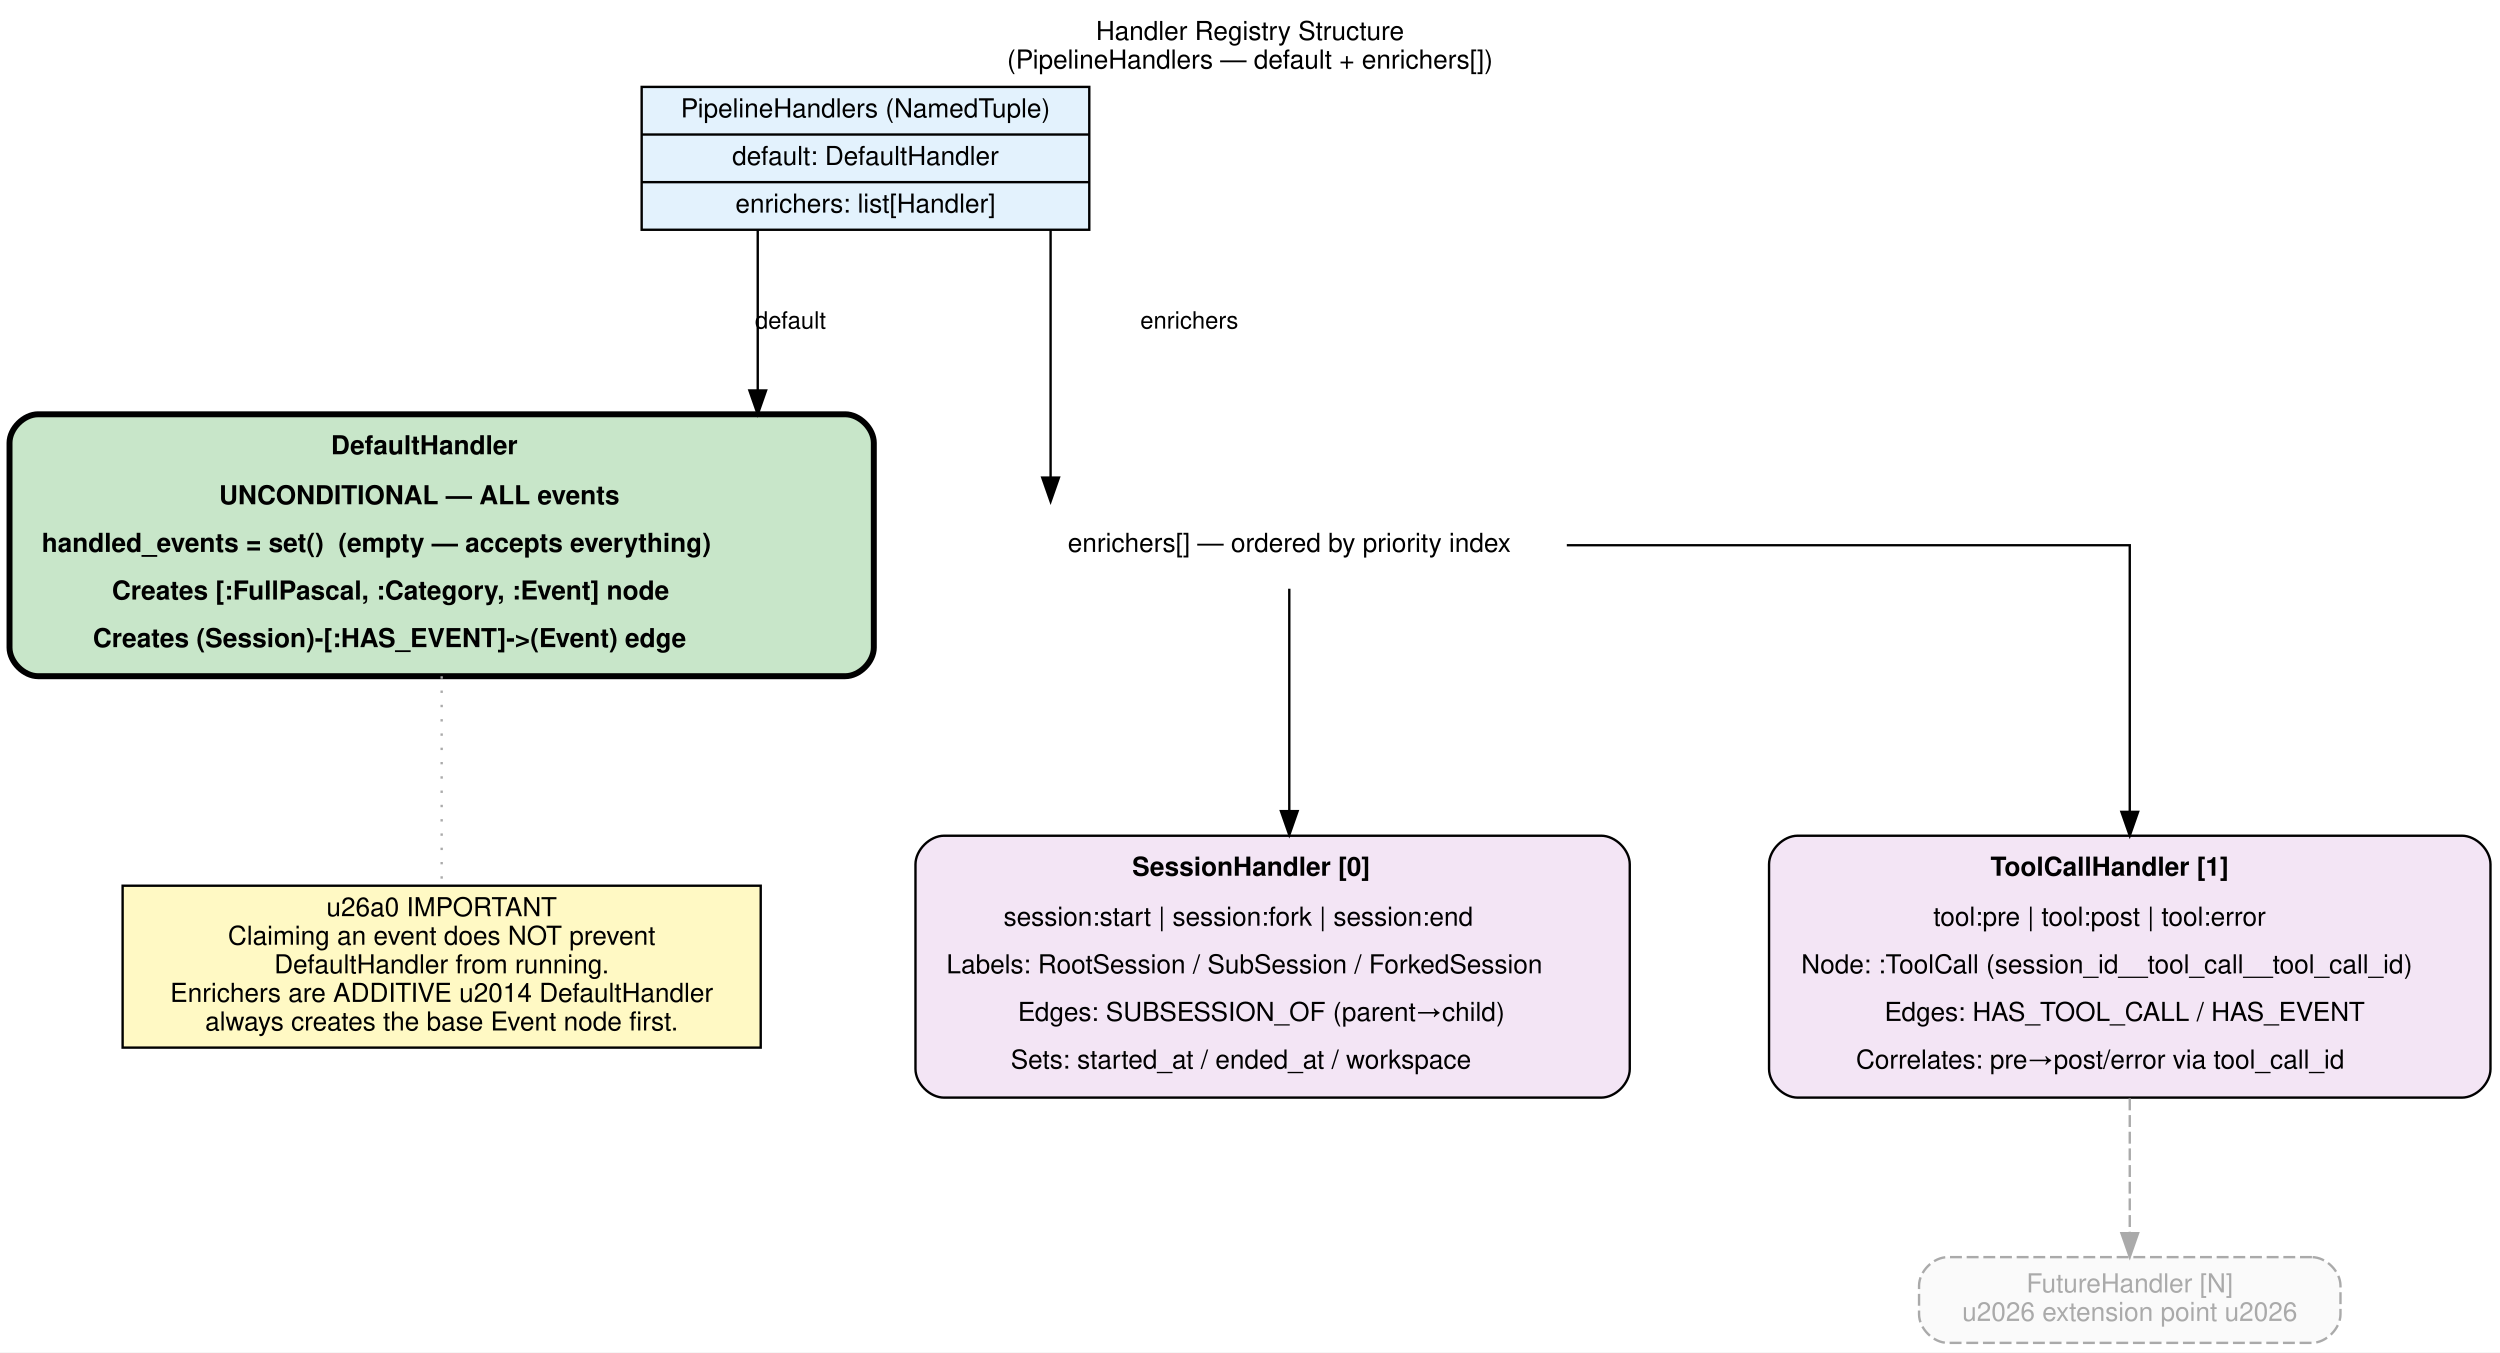
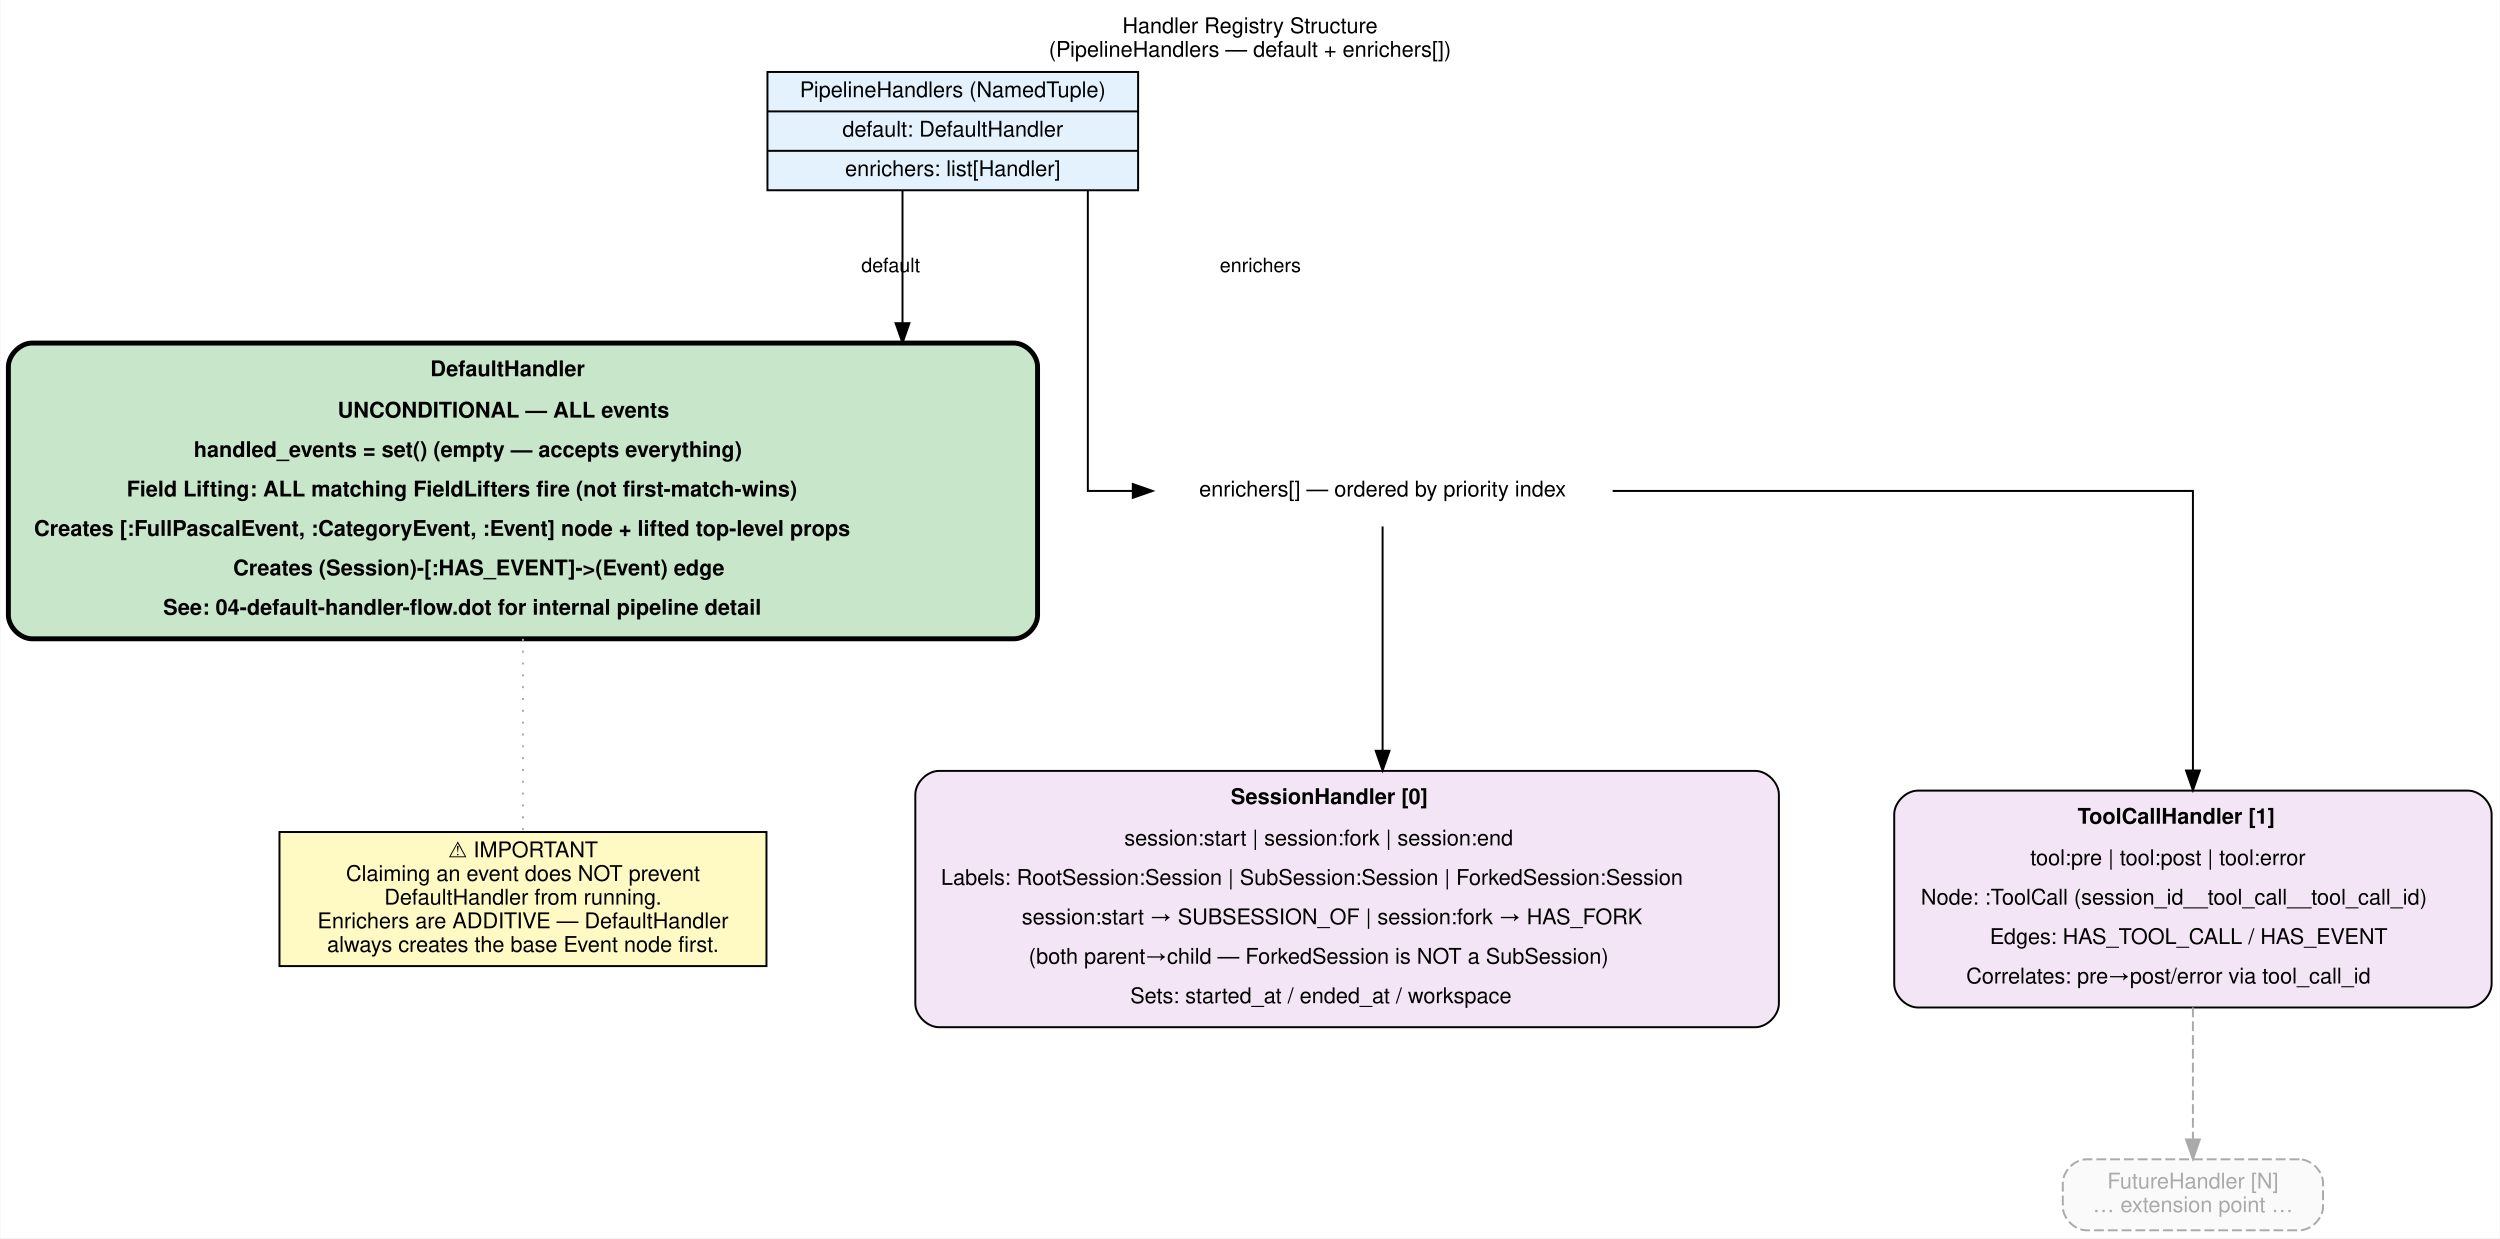
- <svg xmlns="http://www.w3.org/2000/svg" width="1050pt" height="568pt" viewBox="0.00 0.00 1050.00 568.00">
-   <g id="graph0" class="graph" transform="scale(1 1) rotate(0) translate(4 564)">
-     <polygon fill="white" stroke="transparent" points="-4,4 -4,-564 1046,-564 1046,4 -4,4" />
-     <text text-anchor="middle" x="521" y="-547.2" font-family="Helvetica,sans-Serif" font-size="11.00">Handler Registry Structure</text>
-     <text text-anchor="middle" x="521" y="-535.2" font-family="Helvetica,sans-Serif" font-size="11.00">(PipelineHandlers — default + enrichers[])</text>
+ <svg xmlns="http://www.w3.org/2000/svg" width="1268pt" height="628pt" viewBox="0.00 0.00 1267.50 628.00">
+   <g id="graph0" class="graph" transform="scale(1 1) rotate(0) translate(4 624)">
+     <polygon fill="white" stroke="transparent" points="-4,4 -4,-624 1263.5,-624 1263.5,4 -4,4" />
+     <text text-anchor="middle" x="629.75" y="-607.2" font-family="Helvetica,sans-Serif" font-size="11.00">Handler Registry Structure</text>
+     <text text-anchor="middle" x="629.75" y="-595.2" font-family="Helvetica,sans-Serif" font-size="11.00">(PipelineHandlers — default + enrichers[])</text>
    <g id="node1" class="node">
-       <polygon fill="#e3f2fd" stroke="black" points="265.5,-467.5 265.5,-527.5 453.5,-527.5 453.5,-467.5 265.5,-467.5" />
-       <text text-anchor="middle" x="359.5" y="-514.7" font-family="Helvetica,sans-Serif" font-size="11.00">PipelineHandlers (NamedTuple)</text>
-       <polyline fill="none" stroke="black" points="265.5,-507.5 453.5,-507.5 " />
-       <text text-anchor="middle" x="359.5" y="-494.7" font-family="Helvetica,sans-Serif" font-size="11.00">default: DefaultHandler</text>
-       <polyline fill="none" stroke="black" points="265.5,-487.5 453.5,-487.5 " />
-       <text text-anchor="middle" x="359.5" y="-474.7" font-family="Helvetica,sans-Serif" font-size="11.00">enrichers: list[Handler]</text>
+       <polygon fill="#e3f2fd" stroke="black" points="385,-527.5 385,-587.5 573,-587.5 573,-527.5 385,-527.5" />
+       <text text-anchor="middle" x="479" y="-574.7" font-family="Helvetica,sans-Serif" font-size="11.00">PipelineHandlers (NamedTuple)</text>
+       <polyline fill="none" stroke="black" points="385,-567.5 573,-567.5 " />
+       <text text-anchor="middle" x="479" y="-554.7" font-family="Helvetica,sans-Serif" font-size="11.00">default: DefaultHandler</text>
+       <polyline fill="none" stroke="black" points="385,-547.5 573,-547.5 " />
+       <text text-anchor="middle" x="479" y="-534.7" font-family="Helvetica,sans-Serif" font-size="11.00">enrichers: list[Handler]</text>
    </g>
    <g id="node2" class="node">
-       <path fill="#c8e6c9" stroke="black" stroke-width="2.5" d="M351,-390C351,-390 12,-390 12,-390 6,-390 0,-384 0,-378 0,-378 0,-292 0,-292 0,-286 6,-280 12,-280 12,-280 351,-280 351,-280 357,-280 363,-286 363,-292 363,-292 363,-378 363,-378 363,-384 357,-390 351,-390" />
-       <text text-anchor="start" x="135" y="-373.2" font-family="Helvetica,sans-Serif" font-weight="bold" font-size="11.00">DefaultHandler</text>
-       <text text-anchor="start" x="88" y="-352.2" font-family="Helvetica,sans-Serif" font-weight="bold" font-size="11.00">UNCONDITIONAL — ALL events</text>
-       <text text-anchor="start" x="13.5" y="-332.2" font-family="Helvetica,sans-Serif" font-weight="bold" font-size="11.00">handled_events = set()  (empty — accepts everything)</text>
-       <text text-anchor="start" x="43" y="-312.2" font-family="Helvetica,sans-Serif" font-weight="bold" font-size="11.00">Creates [:FullPascal, :Category, :Event] node</text>
-       <text text-anchor="start" x="35" y="-292.2" font-family="Helvetica,sans-Serif" font-weight="bold" font-size="11.00">Creates (Session)-[:HAS_EVENT]-&gt;(Event) edge</text>
+       <path fill="#c8e6c9" stroke="black" stroke-width="2.5" d="M510,-450C510,-450 12,-450 12,-450 6,-450 0,-444 0,-438 0,-438 0,-312 0,-312 0,-306 6,-300 12,-300 12,-300 510,-300 510,-300 516,-300 522,-306 522,-312 522,-312 522,-438 522,-438 522,-444 516,-450 510,-450" />
+       <text text-anchor="start" x="214" y="-433.2" font-family="Helvetica,sans-Serif" font-weight="bold" font-size="11.00">DefaultHandler</text>
+       <text text-anchor="start" x="167" y="-412.2" font-family="Helvetica,sans-Serif" font-weight="bold" font-size="11.00">UNCONDITIONAL — ALL events</text>
+       <text text-anchor="start" x="94" y="-392.2" font-family="Helvetica,sans-Serif" font-weight="bold" font-size="11.00">handled_events = set() (empty — accepts everything)</text>
+       <text text-anchor="start" x="60" y="-372.2" font-family="Helvetica,sans-Serif" font-weight="bold" font-size="11.00">Field Lifting: ALL matching FieldLifters fire (not first-match-wins)</text>
+       <text text-anchor="start" x="13" y="-352.2" font-family="Helvetica,sans-Serif" font-weight="bold" font-size="11.00">Creates [:FullPascalEvent, :CategoryEvent, :Event] node + lifted top-level props</text>
+       <text text-anchor="start" x="114" y="-332.2" font-family="Helvetica,sans-Serif" font-weight="bold" font-size="11.00">Creates (Session)-[:HAS_EVENT]-&gt;(Event) edge</text>
+       <text text-anchor="start" x="78.5" y="-312.2" font-family="Helvetica,sans-Serif" font-weight="bold" font-size="11.00">See: 04-default-handler-flow.dot for internal pipeline detail</text>
    </g>
    <g id="edge1" class="edge">
-       <path fill="none" stroke="black" d="M314.25,-467.32C314.25,-467.32 314.25,-400.01 314.25,-400.01" />
-       <polygon fill="black" stroke="black" points="317.75,-400.01 314.25,-390.01 310.75,-400.01 317.75,-400.01" />
-       <text text-anchor="middle" x="328" y="-426" font-family="Helvetica,sans-Serif" font-size="10.00">default</text>
+       <path fill="none" stroke="black" d="M453.5,-527.36C453.5,-527.36 453.5,-460.09 453.5,-460.09" />
+       <polygon fill="black" stroke="black" points="457,-460.09 453.5,-450.09 450,-460.09 457,-460.09" />
+       <text text-anchor="middle" x="447.5" y="-486" font-family="Helvetica,sans-Serif" font-size="10.00">default</text>
    </g>
    <g id="node3" class="node">
-       <text text-anchor="middle" x="537.5" y="-332.2" font-family="Helvetica,sans-Serif" font-size="11.00">enrichers[] — ordered by priority index</text>
+       <text text-anchor="middle" x="697" y="-372.2" font-family="Helvetica,sans-Serif" font-size="11.00">enrichers[] — ordered by priority index</text>
    </g>
    <g id="edge2" class="edge">
-       <path fill="none" stroke="black" d="M437.25,-467.32C437.25,-467.32 437.25,-363.4 437.25,-363.4" />
-       <polygon fill="black" stroke="black" points="440.75,-363.4 437.25,-353.4 433.75,-363.4 440.75,-363.4" />
-       <text text-anchor="middle" x="495.5" y="-426" font-family="Helvetica,sans-Serif" font-size="10.00">enrichers</text>
+       <path fill="none" stroke="black" d="M547.5,-527.36C547.5,-475.53 547.5,-375 547.5,-375 547.5,-375 570.31,-375 570.31,-375" />
+       <polygon fill="black" stroke="black" points="570.31,-378.5 580.31,-375 570.31,-371.5 570.31,-378.5" />
+       <text text-anchor="middle" x="635" y="-486" font-family="Helvetica,sans-Serif" font-size="10.00">enrichers</text>
    </g>
    <g id="node7" class="node">
-       <polygon fill="#fff9c4" stroke="black" points="315.5,-192 47.5,-192 47.5,-124 315.5,-124 315.5,-192" />
-       <text text-anchor="middle" x="181.5" y="-179.2" font-family="Helvetica,sans-Serif" font-size="11.00">u26a0 IMPORTANT</text>
-       <text text-anchor="middle" x="181.5" y="-167.2" font-family="Helvetica,sans-Serif" font-size="11.00">Claiming an event does NOT prevent</text>
-       <text text-anchor="middle" x="181.5" y="-155.2" font-family="Helvetica,sans-Serif" font-size="11.00">DefaultHandler from running.</text>
-       <text text-anchor="middle" x="181.5" y="-143.2" font-family="Helvetica,sans-Serif" font-size="11.00">Enrichers are ADDITIVE u2014 DefaultHandler</text>
-       <text text-anchor="middle" x="181.5" y="-131.2" font-family="Helvetica,sans-Serif" font-size="11.00">always creates the base Event node first.</text>
+       <polygon fill="#fff9c4" stroke="black" points="384.5,-202 137.5,-202 137.5,-134 384.5,-134 384.5,-202" />
+       <text text-anchor="middle" x="261" y="-189.2" font-family="Helvetica,sans-Serif" font-size="11.00">⚠ IMPORTANT</text>
+       <text text-anchor="middle" x="261" y="-177.2" font-family="Helvetica,sans-Serif" font-size="11.00">Claiming an event does NOT prevent</text>
+       <text text-anchor="middle" x="261" y="-165.2" font-family="Helvetica,sans-Serif" font-size="11.00">DefaultHandler from running.</text>
+       <text text-anchor="middle" x="261" y="-153.2" font-family="Helvetica,sans-Serif" font-size="11.00">Enrichers are ADDITIVE — DefaultHandler</text>
+       <text text-anchor="middle" x="261" y="-141.2" font-family="Helvetica,sans-Serif" font-size="11.00">always creates the base Event node first.</text>
    </g>
    <g id="edge6" class="edge">
-       <path fill="none" stroke="#aaaaaa" stroke-dasharray="1,5" d="M181.5,-279.97C181.5,-251.25 181.5,-217.01 181.5,-192.14" />
+       <path fill="none" stroke="#aaaaaa" stroke-dasharray="1,5" d="M261,-299.98C261,-266.54 261,-228.8 261,-202.27" />
    </g>
    <g id="node4" class="node">
-       <path fill="#f3e5f5" stroke="black" d="M668.5,-213C668.5,-213 392.5,-213 392.5,-213 386.5,-213 380.5,-207 380.5,-201 380.5,-201 380.5,-115 380.5,-115 380.5,-109 386.5,-103 392.5,-103 392.5,-103 668.5,-103 668.5,-103 674.5,-103 680.5,-109 680.5,-115 680.5,-115 680.5,-201 680.5,-201 680.5,-207 674.5,-213 668.5,-213" />
-       <text text-anchor="start" x="471.5" y="-196.2" font-family="Helvetica,sans-Serif" font-weight="bold" font-size="11.00">SessionHandler [0]</text>
-       <text text-anchor="start" x="417.5" y="-175.2" font-family="Helvetica,sans-Serif" font-size="11.00">session:start | session:fork | session:end</text>
-       <text text-anchor="start" x="393.5" y="-155.2" font-family="Helvetica,sans-Serif" font-size="11.00">Labels: RootSession / SubSession / ForkedSession</text>
-       <text text-anchor="start" x="423.5" y="-135.2" font-family="Helvetica,sans-Serif" font-size="11.00">Edges: SUBSESSION_OF (parent→child)</text>
-       <text text-anchor="start" x="420.5" y="-115.2" font-family="Helvetica,sans-Serif" font-size="11.00">Sets: started_at / ended_at / workspace</text>
+       <path fill="#f3e5f5" stroke="black" d="M886,-233C886,-233 472,-233 472,-233 466,-233 460,-227 460,-221 460,-221 460,-115 460,-115 460,-109 466,-103 472,-103 472,-103 886,-103 886,-103 892,-103 898,-109 898,-115 898,-115 898,-221 898,-221 898,-227 892,-233 886,-233" />
+       <text text-anchor="start" x="620" y="-216.2" font-family="Helvetica,sans-Serif" font-weight="bold" font-size="11.00">SessionHandler [0]</text>
+       <text text-anchor="start" x="566" y="-195.2" font-family="Helvetica,sans-Serif" font-size="11.00">session:start | session:fork | session:end</text>
+       <text text-anchor="start" x="473" y="-175.2" font-family="Helvetica,sans-Serif" font-size="11.00">Labels: RootSession:Session | SubSession:Session | ForkedSession:Session</text>
+       <text text-anchor="start" x="514" y="-155.2" font-family="Helvetica,sans-Serif" font-size="11.00">session:start → SUBSESSION_OF | session:fork → HAS_FORK</text>
+       <text text-anchor="start" x="517.5" y="-135.2" font-family="Helvetica,sans-Serif" font-size="11.00">(both parent→child — ForkedSession is NOT a SubSession)</text>
+       <text text-anchor="start" x="569" y="-115.2" font-family="Helvetica,sans-Serif" font-size="11.00">Sets: started_at / ended_at / workspace</text>
    </g>
    <g id="edge3" class="edge">
-       <path fill="none" stroke="black" d="M537.5,-316.72C537.5,-316.72 537.5,-223.32 537.5,-223.32" />
-       <polygon fill="black" stroke="black" points="541,-223.32 537.5,-213.32 534,-223.32 541,-223.32" />
+       <path fill="none" stroke="black" d="M697,-356.99C697,-356.99 697,-243.21 697,-243.21" />
+       <polygon fill="black" stroke="black" points="700.5,-243.21 697,-233.21 693.5,-243.21 700.5,-243.21" />
    </g>
    <g id="node5" class="node">
-       <path fill="#f3e5f5" stroke="black" d="M1030,-213C1030,-213 751,-213 751,-213 745,-213 739,-207 739,-201 739,-201 739,-115 739,-115 739,-109 745,-103 751,-103 751,-103 1030,-103 1030,-103 1036,-103 1042,-109 1042,-115 1042,-115 1042,-201 1042,-201 1042,-207 1036,-213 1030,-213" />
-       <text text-anchor="start" x="832" y="-196.2" font-family="Helvetica,sans-Serif" font-weight="bold" font-size="11.00">ToolCallHandler [1]</text>
-       <text text-anchor="start" x="808" y="-175.2" font-family="Helvetica,sans-Serif" font-size="11.00">tool:pre | tool:post | tool:error</text>
-       <text text-anchor="start" x="752.5" y="-155.2" font-family="Helvetica,sans-Serif" font-size="11.00">Node: :ToolCall (session_id__tool_call__tool_call_id)</text>
-       <text text-anchor="start" x="787.5" y="-135.2" font-family="Helvetica,sans-Serif" font-size="11.00">Edges: HAS_TOOL_CALL / HAS_EVENT</text>
-       <text text-anchor="start" x="775.5" y="-115.2" font-family="Helvetica,sans-Serif" font-size="11.00">Correlates: pre→post/error via tool_call_id</text>
+       <path fill="#f3e5f5" stroke="black" d="M1247.5,-223C1247.5,-223 968.5,-223 968.5,-223 962.5,-223 956.5,-217 956.5,-211 956.5,-211 956.5,-125 956.5,-125 956.5,-119 962.5,-113 968.5,-113 968.5,-113 1247.5,-113 1247.5,-113 1253.5,-113 1259.5,-119 1259.5,-125 1259.5,-125 1259.5,-211 1259.5,-211 1259.5,-217 1253.5,-223 1247.5,-223" />
+       <text text-anchor="start" x="1049.5" y="-206.2" font-family="Helvetica,sans-Serif" font-weight="bold" font-size="11.00">ToolCallHandler [1]</text>
+       <text text-anchor="start" x="1025.5" y="-185.2" font-family="Helvetica,sans-Serif" font-size="11.00">tool:pre | tool:post | tool:error</text>
+       <text text-anchor="start" x="970" y="-165.2" font-family="Helvetica,sans-Serif" font-size="11.00">Node: :ToolCall (session_id__tool_call__tool_call_id)</text>
+       <text text-anchor="start" x="1005" y="-145.2" font-family="Helvetica,sans-Serif" font-size="11.00">Edges: HAS_TOOL_CALL / HAS_EVENT</text>
+       <text text-anchor="start" x="993" y="-125.2" font-family="Helvetica,sans-Serif" font-size="11.00">Correlates: pre→post/error via tool_call_id</text>
    </g>
    <g id="edge4" class="edge">
-       <path fill="none" stroke="black" d="M654.06,-335C756.88,-335 890.5,-335 890.5,-335 890.5,-335 890.5,-223.03 890.5,-223.03" />
-       <polygon fill="black" stroke="black" points="894,-223.03 890.5,-213.03 887,-223.03 894,-223.03" />
+       <path fill="none" stroke="black" d="M813.68,-375C935.19,-375 1108,-375 1108,-375 1108,-375 1108,-233.2 1108,-233.2" />
+       <polygon fill="black" stroke="black" points="1111.5,-233.2 1108,-223.2 1104.5,-233.2 1111.5,-233.2" />
    </g>
    <g id="node6" class="node">
-       <path fill="#fafafa" stroke="#aaaaaa" stroke-dasharray="5,2" d="M967,-36C967,-36 814,-36 814,-36 808,-36 802,-30 802,-24 802,-24 802,-12 802,-12 802,-6 808,0 814,0 814,0 967,0 967,0 973,0 979,-6 979,-12 979,-12 979,-24 979,-24 979,-30 973,-36 967,-36" />
-       <text text-anchor="middle" x="890.5" y="-21.2" font-family="Helvetica,sans-Serif" font-size="11.00" fill="#aaaaaa">FutureHandler [N]</text>
-       <text text-anchor="middle" x="890.5" y="-9.2" font-family="Helvetica,sans-Serif" font-size="11.00" fill="#aaaaaa">u2026 extension point u2026</text>
+       <path fill="#fafafa" stroke="#aaaaaa" stroke-dasharray="5,2" d="M1162,-36C1162,-36 1054,-36 1054,-36 1048,-36 1042,-30 1042,-24 1042,-24 1042,-12 1042,-12 1042,-6 1048,0 1054,0 1054,0 1162,0 1162,0 1168,0 1174,-6 1174,-12 1174,-12 1174,-24 1174,-24 1174,-30 1168,-36 1162,-36" />
+       <text text-anchor="middle" x="1108" y="-21.2" font-family="Helvetica,sans-Serif" font-size="11.00" fill="#aaaaaa">FutureHandler [N]</text>
+       <text text-anchor="middle" x="1108" y="-9.2" font-family="Helvetica,sans-Serif" font-size="11.00" fill="#aaaaaa">… extension point …</text>
    </g>
    <g id="edge5" class="edge">
-       <path fill="none" stroke="#aaaaaa" stroke-dasharray="5,2" d="M890.5,-102.67C890.5,-102.67 890.5,-46.07 890.5,-46.07" />
-       <polygon fill="#aaaaaa" stroke="#aaaaaa" points="894,-46.07 890.5,-36.07 887,-46.07 894,-46.07" />
+       <path fill="none" stroke="#aaaaaa" stroke-dasharray="5,2" d="M1108,-113C1108,-113 1108,-46.06 1108,-46.06" />
+       <polygon fill="#aaaaaa" stroke="#aaaaaa" points="1111.5,-46.06 1108,-36.06 1104.5,-46.06 1111.5,-46.06" />
    </g>
  </g>
</svg>
